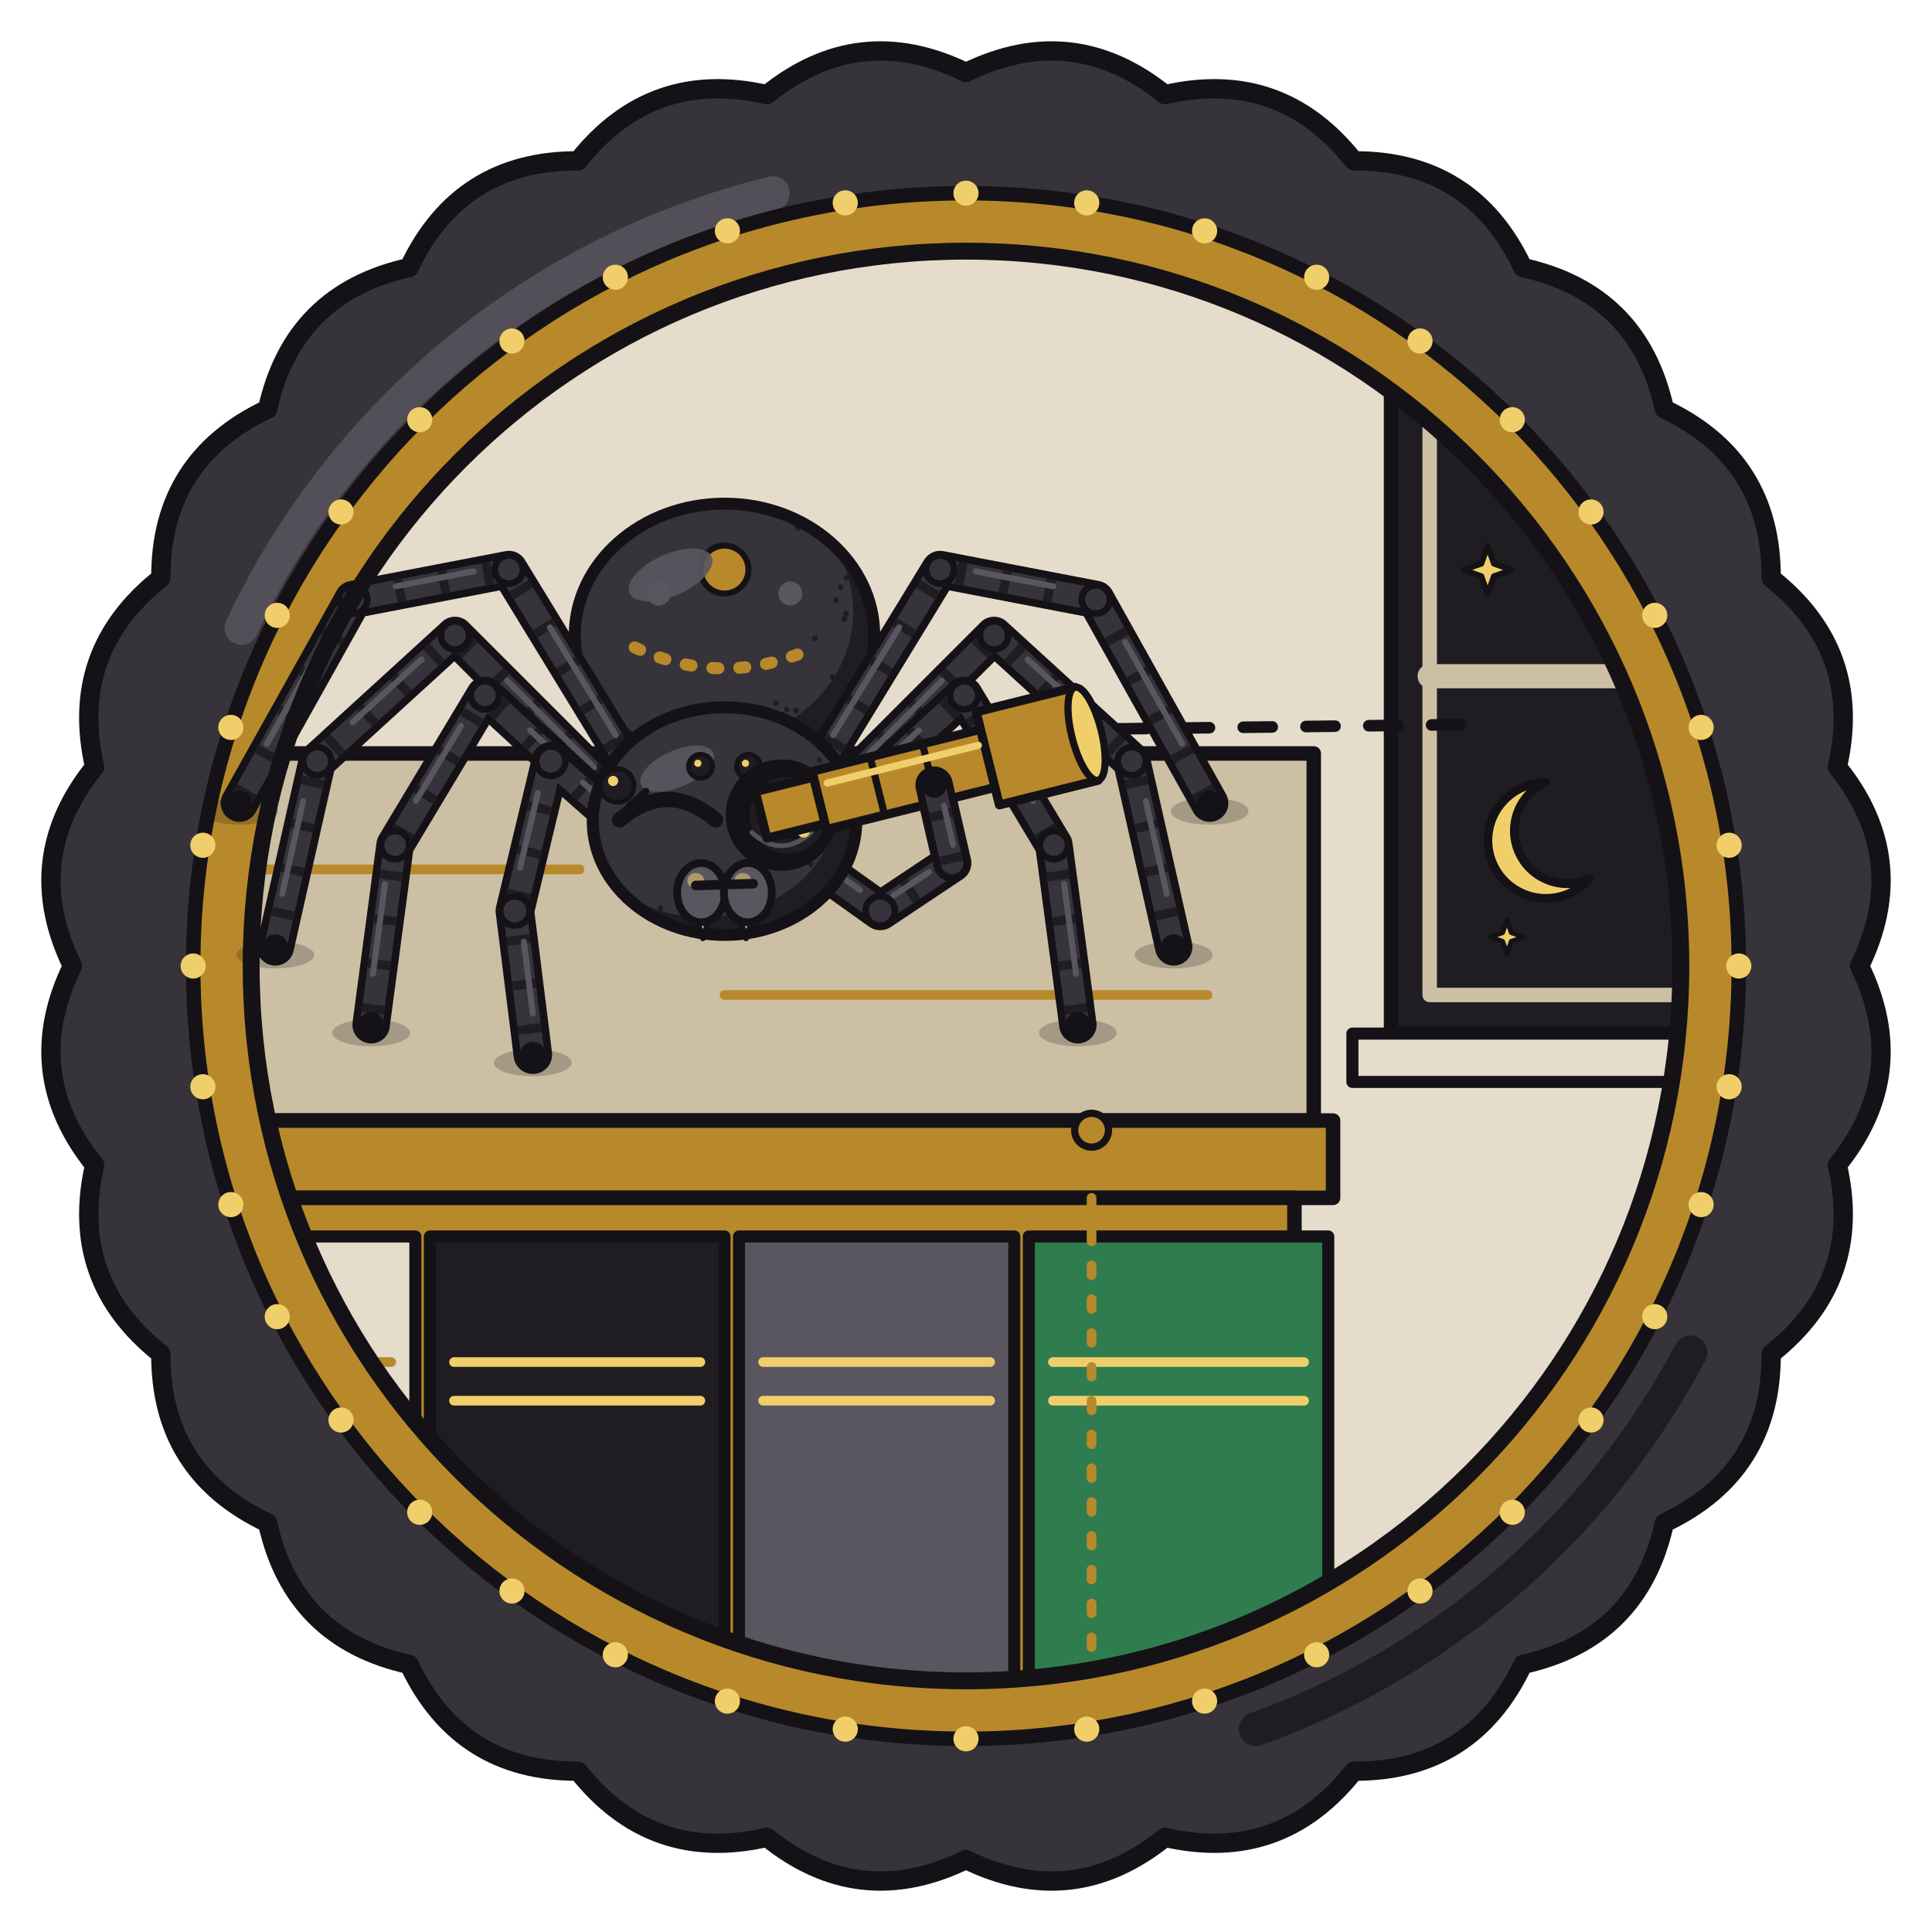
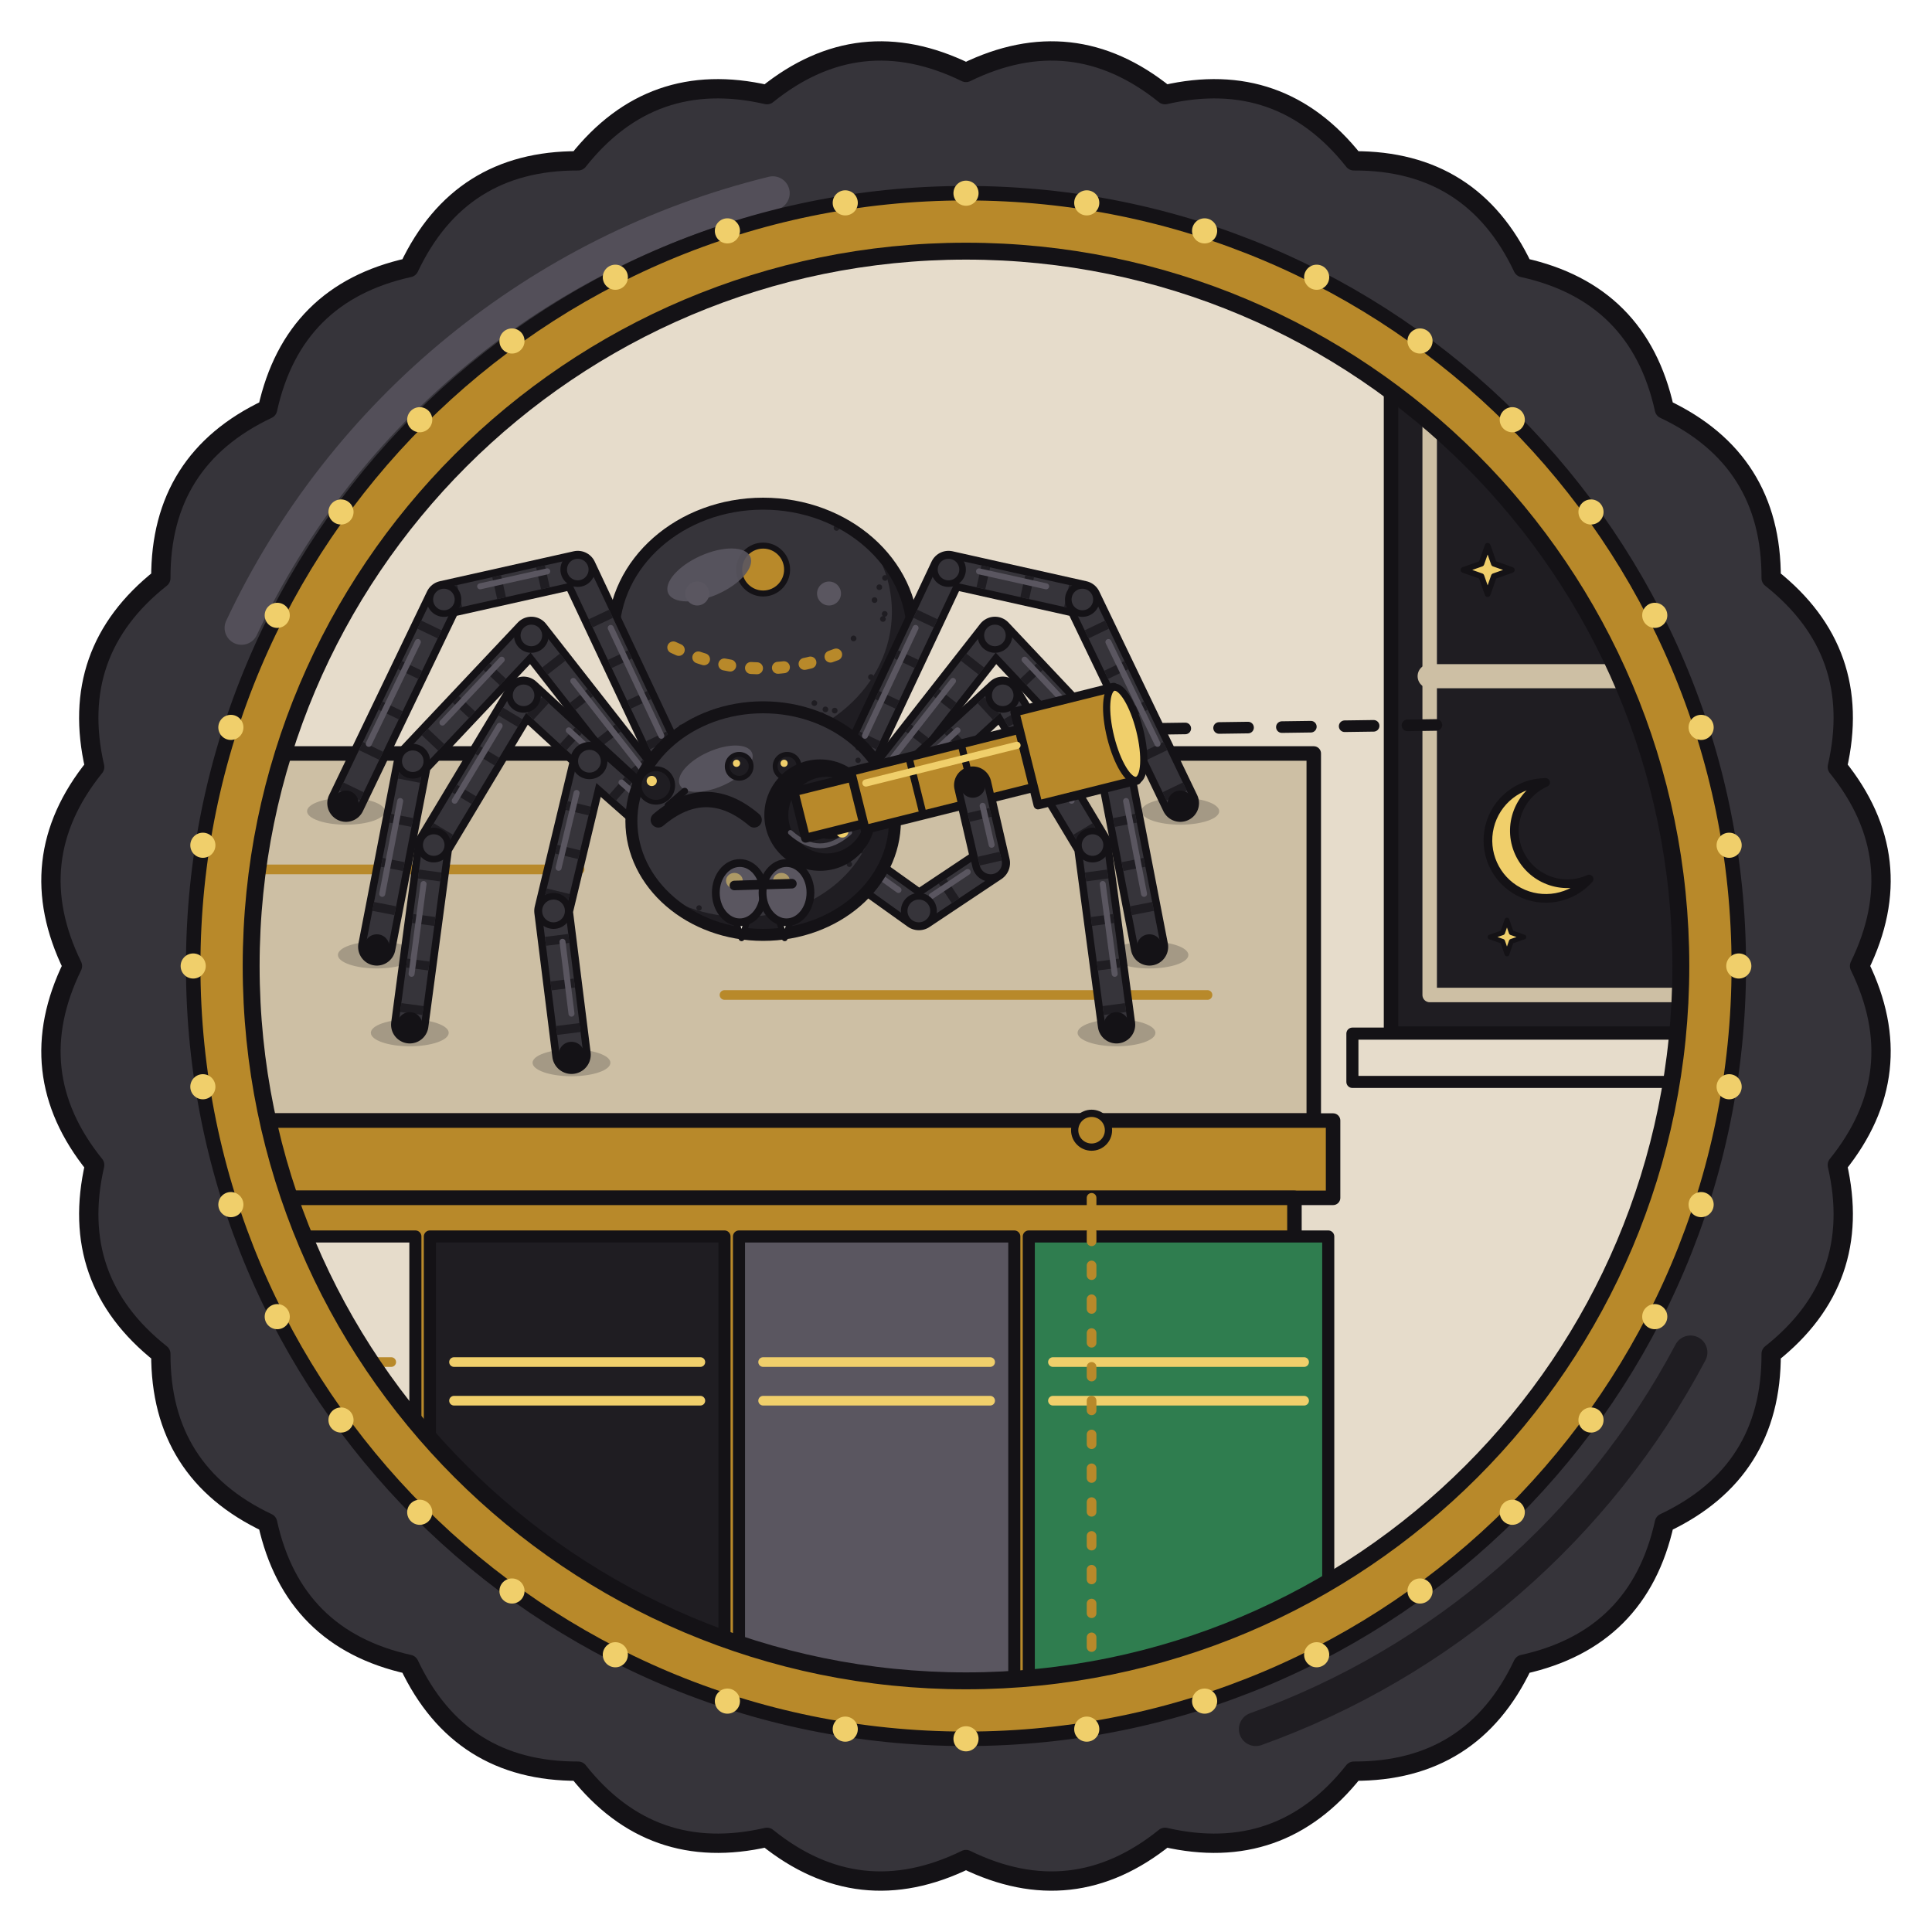
<svg xmlns="http://www.w3.org/2000/svg" viewBox="0 0 400 400" role="img" aria-labelledby="role-lookout-title">
  <path d="M200 15 Q222.1 4.2 241.2 19.6 Q265.1 14.1 280.3 33.3 Q304.8 33.2 315.3 55.4 Q339.3 60.7 344.6 84.7 Q366.8 95.2 366.7 119.7 Q385.9 134.9 380.4 158.8 Q395.8 177.9 385 200 Q395.8 222.1 380.4 241.2 Q385.9 265.1 366.7 280.3 Q366.8 304.8 344.6 315.3 Q339.3 339.3 315.3 344.6 Q304.8 366.8 280.3 366.7 Q265.1 385.9 241.2 380.4 Q222.1 395.8 200 385 Q177.9 395.8 158.8 380.4 Q134.9 385.9 119.7 366.7 Q95.2 366.8 84.7 344.6 Q60.7 339.3 55.4 315.3 Q33.2 304.8 33.3 280.3 Q14.1 265.1 19.6 241.2 Q4.2 222.1 15 200 Q4.2 177.9 19.6 158.8 Q14.1 134.9 33.3 119.7 Q33.2 95.2 55.4 84.7 Q60.7 60.7 84.7 55.4 Q95.2 33.2 119.7 33.3 Q134.9 14.1 158.8 19.6 Q177.9 4.2 200 15Z" fill="#36343a" stroke="#141216" stroke-width="4" stroke-linecap="round" stroke-linejoin="round" />
  <path d="M50 130 A 165 165 0 0 1 160 40" fill="none" stroke="#5a5660" stroke-width="7" stroke-linecap="round" stroke-linejoin="round" opacity="0.8" />
  <path d="M350 280 A 165 165 0 0 1 260 358" fill="none" stroke="#1f1d22" stroke-width="7" stroke-linecap="round" stroke-linejoin="round" />
  <circle cx="200" cy="200" r="160" fill="#b8892a" stroke="#141216" stroke-width="3" />
  <circle cx="360" cy="200" r="2.6" fill="#f0cf6b" />
  <circle cx="358" cy="225" r="2.6" fill="#f0cf6b" />
  <circle cx="352.2" cy="249.4" r="2.6" fill="#f0cf6b" />
  <circle cx="342.6" cy="272.6" r="2.6" fill="#f0cf6b" />
  <circle cx="329.4" cy="294" r="2.6" fill="#f0cf6b" />
  <circle cx="313.1" cy="313.1" r="2.6" fill="#f0cf6b" />
  <circle cx="294" cy="329.4" r="2.6" fill="#f0cf6b" />
  <circle cx="272.6" cy="342.6" r="2.6" fill="#f0cf6b" />
  <circle cx="249.4" cy="352.2" r="2.6" fill="#f0cf6b" />
  <circle cx="225" cy="358" r="2.6" fill="#f0cf6b" />
  <circle cx="200" cy="360" r="2.6" fill="#f0cf6b" />
  <circle cx="175" cy="358" r="2.6" fill="#f0cf6b" />
  <circle cx="150.6" cy="352.2" r="2.6" fill="#f0cf6b" />
  <circle cx="127.4" cy="342.6" r="2.6" fill="#f0cf6b" />
  <circle cx="106" cy="329.4" r="2.6" fill="#f0cf6b" />
  <circle cx="86.9" cy="313.1" r="2.6" fill="#f0cf6b" />
  <circle cx="70.6" cy="294" r="2.6" fill="#f0cf6b" />
  <circle cx="57.4" cy="272.6" r="2.6" fill="#f0cf6b" />
  <circle cx="47.8" cy="249.4" r="2.6" fill="#f0cf6b" />
  <circle cx="42" cy="225" r="2.6" fill="#f0cf6b" />
  <circle cx="40" cy="200" r="2.6" fill="#f0cf6b" />
  <circle cx="42" cy="175" r="2.6" fill="#f0cf6b" />
  <circle cx="47.8" cy="150.6" r="2.6" fill="#f0cf6b" />
  <circle cx="57.4" cy="127.4" r="2.6" fill="#f0cf6b" />
  <circle cx="70.6" cy="106" r="2.6" fill="#f0cf6b" />
  <circle cx="86.9" cy="86.9" r="2.6" fill="#f0cf6b" />
  <circle cx="106" cy="70.6" r="2.6" fill="#f0cf6b" />
  <circle cx="127.4" cy="57.4" r="2.6" fill="#f0cf6b" />
  <circle cx="150.6" cy="47.8" r="2.6" fill="#f0cf6b" />
  <circle cx="175" cy="42" r="2.6" fill="#f0cf6b" />
  <circle cx="200" cy="40" r="2.6" fill="#f0cf6b" />
  <circle cx="225" cy="42" r="2.6" fill="#f0cf6b" />
  <circle cx="249.4" cy="47.8" r="2.6" fill="#f0cf6b" />
  <circle cx="272.6" cy="57.4" r="2.6" fill="#f0cf6b" />
  <circle cx="294" cy="70.6" r="2.6" fill="#f0cf6b" />
  <circle cx="313.1" cy="86.9" r="2.6" fill="#f0cf6b" />
  <circle cx="329.4" cy="106" r="2.6" fill="#f0cf6b" />
  <circle cx="342.6" cy="127.4" r="2.6" fill="#f0cf6b" />
  <circle cx="352.2" cy="150.6" r="2.6" fill="#f0cf6b" />
  <circle cx="358" cy="175" r="2.6" fill="#f0cf6b" />
  <clipPath id="rl-look-med0">
    <circle cx="200" cy="200" r="148" fill="#000" />
  </clipPath>
  <circle cx="200" cy="200" r="148" fill="#e6dccb" stroke="#141216" stroke-width="3" />
  <g clip-path="url(#rl-look-med0)">
    <path d="M288 70 H420 V214 H288 Z" fill="#1f1d22" stroke="#141216" stroke-width="3" stroke-linecap="round" stroke-linejoin="round" />
    <path d="M296 78 H420 V206 H296 Z" fill="none" stroke="#cdbfa4" stroke-width="3" stroke-linecap="round" stroke-linejoin="round" />
    <path d="M296 140 H420" fill="none" stroke="#cdbfa4" stroke-width="5" stroke-linecap="round" stroke-linejoin="round" />
    <path d="M320 162 a12 12 0 1 0 9 20 a9 9 0 1 1 -9 -20 Z" fill="#f0cf6b" stroke="#141216" stroke-width="1.8" stroke-linecap="round" stroke-linejoin="round" />
    <path d="M308 113L309.3 116.7L313 118L309.3 119.3L308 123L306.7 119.3L303 118L306.7 116.7Z" fill="#f0cf6b" stroke="#141216" stroke-width="1.2" stroke-linecap="round" stroke-linejoin="round" />
    <path d="M330 96.5L330.9 99.1L333.5 100L330.9 100.9L330 103.5L329.1 100.9L326.5 100L329.1 99.1Z" fill="#f0cf6b" stroke="#141216" stroke-width="1" stroke-linecap="round" stroke-linejoin="round" />
    <path d="M312 190.5L312.9 193.1L315.5 194L312.9 194.9L312 197.5L311.1 194.9L308.5 194L311.1 193.1Z" fill="#f0cf6b" stroke="#141216" stroke-width="1" stroke-linecap="round" stroke-linejoin="round" />
    <path d="M280 214 H420 V224 H280 Z" fill="#e6dccb" stroke="#141216" stroke-width="2.5" stroke-linecap="round" stroke-linejoin="round" />
    <path d="M20 156 H272 V232 H20 Z" fill="#cdbfa4" stroke="#141216" stroke-width="3" stroke-linecap="round" stroke-linejoin="round" />
    <path d="M40 180 L120 180" stroke="#b8892a" stroke-width="2" stroke-linecap="round" />
    <path d="M150 206 L250 206" stroke="#b8892a" stroke-width="2" stroke-linecap="round" />
    <path d="M20 232 H276 V248 H20 Z" fill="#b8892a" stroke="#141216" stroke-width="3" stroke-linecap="round" stroke-linejoin="round" />
    <path d="M28 248 H268 V420 H28 Z" fill="#b8892a" stroke="#141216" stroke-width="3" stroke-linecap="round" stroke-linejoin="round" />
    <path d="M30 256 h56 v160 h-56 Z" fill="#e6dccb" stroke="#141216" stroke-width="2.5" stroke-linecap="round" stroke-linejoin="round" />
    <path d="M35 282 h46 M35 290 h46" fill="none" stroke="#b8892a" stroke-width="2" stroke-linecap="round" stroke-linejoin="round" />
    <path d="M89 256 h61 v160 h-61 Z" fill="#1f1d22" stroke="#141216" stroke-width="2.5" stroke-linecap="round" stroke-linejoin="round" />
    <path d="M94 282 h51 M94 290 h51" fill="none" stroke="#f0cf6b" stroke-width="2" stroke-linecap="round" stroke-linejoin="round" />
    <path d="M153 256 h57 v160 h-57 Z" fill="#5a5660" stroke="#141216" stroke-width="2.5" stroke-linecap="round" stroke-linejoin="round" />
    <path d="M158 282 h47 M158 290 h47" fill="none" stroke="#f0cf6b" stroke-width="2" stroke-linecap="round" stroke-linejoin="round" />
    <path d="M213 256 h62 v160 h-62 Z" fill="#2f7d4f" stroke="#141216" stroke-width="2.5" stroke-linecap="round" stroke-linejoin="round" />
    <path d="M218 282 h52 M218 290 h52" fill="none" stroke="#f0cf6b" stroke-width="2" stroke-linecap="round" stroke-linejoin="round" />
    <path d="M226 234 V420" fill="none" stroke="#b8892a" stroke-width="2" stroke-linecap="round" stroke-linejoin="round" stroke-dasharray="2 5" />
    <circle cx="226" cy="234" r="3.5" fill="#b8892a" stroke="#141216" stroke-width="1.5" />
-     <path d="M231.4 150.9 L304 150" fill="none" stroke="#141216" stroke-width="2.4" stroke-linecap="round" stroke-linejoin="round" stroke-dasharray="6 7" />
+     <path d="M239.4 150.9 L304 150" fill="none" stroke="#141216" stroke-width="2.4" stroke-linecap="round" stroke-linejoin="round" stroke-dasharray="6 7" />
  </g>
-   <g transform="translate(150 170) rotate(0) scale(0.62 0.62)">
+   <g transform="translate(158 170) rotate(0) scale(0.62 0.62)">
    <ellipse cx="118" cy="70.7" rx="13" ry="4.5" fill="#141216" opacity="0.22" />
-     <ellipse cx="150" cy="44.7" rx="13" ry="4.5" fill="#141216" opacity="0.22" />
-     <ellipse cx="162" cy="-3.3" rx="13" ry="4.5" fill="#141216" opacity="0.22" />
+     <ellipse cx="129" cy="44.7" rx="13" ry="4.5" fill="#141216" opacity="0.22" />
+     <ellipse cx="139.3" cy="-3.3" rx="13" ry="4.5" fill="#141216" opacity="0.22" />
    <ellipse cx="-64" cy="80.7" rx="13" ry="4.5" fill="#141216" opacity="0.22" />
    <ellipse cx="-118" cy="70.7" rx="13" ry="4.5" fill="#141216" opacity="0.22" />
-     <ellipse cx="-150" cy="44.7" rx="13" ry="4.5" fill="#141216" opacity="0.22" />
-     <ellipse cx="-162" cy="-3.3" rx="13" ry="4.5" fill="#141216" opacity="0.22" />
+     <ellipse cx="-129" cy="44.7" rx="13" ry="4.5" fill="#141216" opacity="0.22" />
+     <ellipse cx="-139.3" cy="-3.3" rx="13" ry="4.5" fill="#141216" opacity="0.22" />
    <g transform="rotate(0 0 -62)">
      <clipPath id="rl-look-c1">
        <ellipse cx="0" cy="-62" rx="50" ry="44" fill="#000" />
      </clipPath>
      <ellipse cx="0" cy="-62" rx="50" ry="44" fill="#1f1d22" />
      <g clip-path="url(#rl-look-c1)">
        <ellipse cx="-8" cy="-69.9" rx="51" ry="44.9" fill="#36343a" />
        <path d="M23.9 -36.9h0M36 -48.1h0M24.5 -97.9h0M5 -29.3h0M-25.9 -30.8h0M30.2 -61h0M40 -67.5h0M40.6 -69.2h0M37.2 -73.8h0M19.5 -35.4h0M-27.3 -31.3h0M-28.1 -30.4h0M-18.5 -33.8h0M17.1 -39.4h0M40.7 -81.2h0M20.8 -37.3h0M38.8 -78.1h0" stroke="#1f1d22" stroke-width="1.9" stroke-linecap="round" />
        <circle cx="0" cy="-84" r="8" fill="#b8892a" stroke="#141216" stroke-width="2" />
        <path d="M-30 -58 Q0 -44 30 -58" fill="none" stroke="#b8892a" stroke-width="4" stroke-linecap="round" stroke-linejoin="round" stroke-dasharray="2 7" />
        <circle cx="-22" cy="-76" r="4" fill="#5a5660" />
        <circle cx="22" cy="-76" r="4" fill="#5a5660" />
        <ellipse cx="-18" cy="-82.2" rx="15" ry="7" fill="#5a5660" transform="rotate(-24 -18 -82.2)" opacity="0.9" />
      </g>
      <ellipse cx="0" cy="-62" rx="50" ry="44" fill="none" stroke="#141216" stroke-width="4" />
    </g>
    <g>
-       <path d="M28 -12 L72 -84 L124 -74 L162 -6" fill="none" stroke="#141216" stroke-width="12.5" stroke-linecap="round" stroke-linejoin="round" />
-       <path d="M28 -12 L72 -84 L124 -74 L162 -6" fill="none" stroke="#36343a" stroke-width="7.5" stroke-linecap="round" stroke-linejoin="round" />
-       <path d="M28 -12 L72 -84 L124 -74 L162 -6" fill="none" stroke="#1f1d22" stroke-width="7.5" stroke-dasharray="3 12" stroke-linejoin="round" />
-       <path d="M36.3 -28.7 L58.3 -64.7M83.8 -83.4 L109.8 -78.4M133.8 -59.8 L152.8 -25.8" stroke="#5a5660" stroke-width="2" stroke-linecap="round" fill="none" />
-       <circle cx="72" cy="-84" r="4.7" fill="#36343a" stroke="#141216" stroke-width="2.2" />
-       <circle cx="124" cy="-74" r="4.7" fill="#36343a" stroke="#141216" stroke-width="2.2" />
-       <circle cx="162" cy="-6" r="4.2" fill="#141216" />
-     </g>
-     <g>
-       <path d="M-28 -12 L-72 -84 L-124 -74 L-162 -6" fill="none" stroke="#141216" stroke-width="12.5" stroke-linecap="round" stroke-linejoin="round" />
-       <path d="M-28 -12 L-72 -84 L-124 -74 L-162 -6" fill="none" stroke="#36343a" stroke-width="7.5" stroke-linecap="round" stroke-linejoin="round" />
-       <path d="M-28 -12 L-72 -84 L-124 -74 L-162 -6" fill="none" stroke="#1f1d22" stroke-width="7.5" stroke-dasharray="3 12" stroke-linejoin="round" />
-       <path d="M-36.3 -28.7 L-58.3 -64.7M-83.8 -83.4 L-109.8 -78.4M-133.8 -59.8 L-152.8 -25.8" stroke="#5a5660" stroke-width="2" stroke-linecap="round" fill="none" />
-       <circle cx="-72" cy="-84" r="4.7" fill="#36343a" stroke="#141216" stroke-width="2.2" />
-       <circle cx="-124" cy="-74" r="4.7" fill="#36343a" stroke="#141216" stroke-width="2.2" />
-       <circle cx="-162" cy="-6" r="4.2" fill="#141216" />
-     </g>
-     <g>
-       <path d="M32 -4 L90 -62 L136 -20 L150 42" fill="none" stroke="#141216" stroke-width="12.5" stroke-linecap="round" stroke-linejoin="round" />
-       <path d="M32 -4 L90 -62 L136 -20 L150 42" fill="none" stroke="#36343a" stroke-width="7.5" stroke-linecap="round" stroke-linejoin="round" />
-       <path d="M32 -4 L90 -62 L136 -20 L150 42" fill="none" stroke="#1f1d22" stroke-width="7.5" stroke-dasharray="3 12" stroke-linejoin="round" />
-       <path d="M43.6 -17.9 L72.6 -46.9M101.2 -54 L124.2 -33M140.7 -6.7 L147.7 24.3" stroke="#5a5660" stroke-width="2" stroke-linecap="round" fill="none" />
-       <circle cx="90" cy="-62" r="4.7" fill="#36343a" stroke="#141216" stroke-width="2.2" />
-       <circle cx="136" cy="-20" r="4.7" fill="#36343a" stroke="#141216" stroke-width="2.2" />
-       <circle cx="150" cy="42" r="4.2" fill="#141216" />
-     </g>
-     <g>
-       <path d="M-32 -4 L-90 -62 L-136 -20 L-150 42" fill="none" stroke="#141216" stroke-width="12.5" stroke-linecap="round" stroke-linejoin="round" />
-       <path d="M-32 -4 L-90 -62 L-136 -20 L-150 42" fill="none" stroke="#36343a" stroke-width="7.5" stroke-linecap="round" stroke-linejoin="round" />
-       <path d="M-32 -4 L-90 -62 L-136 -20 L-150 42" fill="none" stroke="#1f1d22" stroke-width="7.5" stroke-dasharray="3 12" stroke-linejoin="round" />
-       <path d="M-43.6 -17.9 L-72.6 -46.9M-101.2 -54 L-124.2 -33M-140.7 -6.7 L-147.7 24.3" stroke="#5a5660" stroke-width="2" stroke-linecap="round" fill="none" />
-       <circle cx="-90" cy="-62" r="4.7" fill="#36343a" stroke="#141216" stroke-width="2.2" />
-       <circle cx="-136" cy="-20" r="4.7" fill="#36343a" stroke="#141216" stroke-width="2.2" />
-       <circle cx="-150" cy="42" r="4.2" fill="#141216" />
+       <path d="M28 -12 L61.9 -84 L106.6 -74 L139.3 -6" fill="none" stroke="#141216" stroke-width="12.5" stroke-linecap="round" stroke-linejoin="round" />
+       <path d="M28 -12 L61.9 -84 L106.6 -74 L139.3 -6" fill="none" stroke="#36343a" stroke-width="7.5" stroke-linecap="round" stroke-linejoin="round" />
+       <path d="M28 -12 L61.9 -84 L106.6 -74 L139.3 -6" fill="none" stroke="#1f1d22" stroke-width="7.5" stroke-dasharray="3 12" stroke-linejoin="round" />
+       <path d="M34 -28.5 L50.9 -64.5M72.1 -83.4 L94.5 -78.4M115.3 -59.8 L131.7 -25.8" stroke="#5a5660" stroke-width="2" stroke-linecap="round" fill="none" />
+       <circle cx="61.9" cy="-84" r="4.7" fill="#36343a" stroke="#141216" stroke-width="2.2" />
+       <circle cx="106.6" cy="-74" r="4.7" fill="#36343a" stroke="#141216" stroke-width="2.2" />
+       <circle cx="139.3" cy="-6" r="4.2" fill="#141216" />
+     </g>
+     <g>
+       <path d="M-28 -12 L-61.9 -84 L-106.6 -74 L-139.3 -6" fill="none" stroke="#141216" stroke-width="12.5" stroke-linecap="round" stroke-linejoin="round" />
+       <path d="M-28 -12 L-61.9 -84 L-106.6 -74 L-139.3 -6" fill="none" stroke="#36343a" stroke-width="7.5" stroke-linecap="round" stroke-linejoin="round" />
+       <path d="M-28 -12 L-61.9 -84 L-106.6 -74 L-139.3 -6" fill="none" stroke="#1f1d22" stroke-width="7.5" stroke-dasharray="3 12" stroke-linejoin="round" />
+       <path d="M-34 -28.5 L-50.9 -64.5M-72.1 -83.4 L-94.5 -78.4M-115.3 -59.8 L-131.7 -25.8" stroke="#5a5660" stroke-width="2" stroke-linecap="round" fill="none" />
+       <circle cx="-61.9" cy="-84" r="4.7" fill="#36343a" stroke="#141216" stroke-width="2.2" />
+       <circle cx="-106.6" cy="-74" r="4.7" fill="#36343a" stroke="#141216" stroke-width="2.2" />
+       <circle cx="-139.3" cy="-6" r="4.2" fill="#141216" />
+     </g>
+     <g>
+       <path d="M32 -4 L77.4 -62 L117 -20 L129 42" fill="none" stroke="#141216" stroke-width="12.5" stroke-linecap="round" stroke-linejoin="round" />
+       <path d="M32 -4 L77.4 -62 L117 -20 L129 42" fill="none" stroke="#36343a" stroke-width="7.5" stroke-linecap="round" stroke-linejoin="round" />
+       <path d="M32 -4 L77.4 -62 L117 -20 L129 42" fill="none" stroke="#1f1d22" stroke-width="7.5" stroke-dasharray="3 12" stroke-linejoin="round" />
+       <path d="M40.7 -17.8 L63.4 -46.8M87.3 -53.9 L107.1 -32.9M121.2 -6.7 L127.2 24.3" stroke="#5a5660" stroke-width="2" stroke-linecap="round" fill="none" />
+       <circle cx="77.4" cy="-62" r="4.7" fill="#36343a" stroke="#141216" stroke-width="2.2" />
+       <circle cx="117" cy="-20" r="4.7" fill="#36343a" stroke="#141216" stroke-width="2.2" />
+       <circle cx="129" cy="42" r="4.2" fill="#141216" />
+     </g>
+     <g>
+       <path d="M-32 -4 L-77.4 -62 L-117 -20 L-129 42" fill="none" stroke="#141216" stroke-width="12.5" stroke-linecap="round" stroke-linejoin="round" />
+       <path d="M-32 -4 L-77.4 -62 L-117 -20 L-129 42" fill="none" stroke="#36343a" stroke-width="7.5" stroke-linecap="round" stroke-linejoin="round" />
+       <path d="M-32 -4 L-77.4 -62 L-117 -20 L-129 42" fill="none" stroke="#1f1d22" stroke-width="7.5" stroke-dasharray="3 12" stroke-linejoin="round" />
+       <path d="M-40.7 -17.8 L-63.4 -46.8M-87.3 -53.9 L-107.1 -32.9M-121.2 -6.7 L-127.2 24.3" stroke="#5a5660" stroke-width="2" stroke-linecap="round" fill="none" />
+       <circle cx="-77.4" cy="-62" r="4.7" fill="#36343a" stroke="#141216" stroke-width="2.2" />
+       <circle cx="-117" cy="-20" r="4.7" fill="#36343a" stroke="#141216" stroke-width="2.2" />
+       <circle cx="-129" cy="42" r="4.2" fill="#141216" />
    </g>
    <g>
      <path d="M30 4 L80 -42 L110 8 L118 68" fill="none" stroke="#141216" stroke-width="12.5" stroke-linecap="round" stroke-linejoin="round" />
      <path d="M30 4 L80 -42 L110 8 L118 68" fill="none" stroke="#36343a" stroke-width="7.5" stroke-linecap="round" stroke-linejoin="round" />
      <path d="M30 4 L80 -42 L110 8 L118 68" fill="none" stroke="#1f1d22" stroke-width="7.5" stroke-dasharray="3 12" stroke-linejoin="round" />
      <path d="M39.9 -7.3 L64.9 -30.3M88 -31.8 L103 -6.8M113.4 21 L117.4 51" stroke="#5a5660" stroke-width="2" stroke-linecap="round" fill="none" />
      <circle cx="80" cy="-42" r="4.7" fill="#36343a" stroke="#141216" stroke-width="2.2" />
      <circle cx="110" cy="8" r="4.7" fill="#36343a" stroke="#141216" stroke-width="2.2" />
      <circle cx="118" cy="68" r="4.2" fill="#141216" />
    </g>
    <g>
      <path d="M-30 4 L-80 -42 L-110 8 L-118 68" fill="none" stroke="#141216" stroke-width="12.5" stroke-linecap="round" stroke-linejoin="round" />
      <path d="M-30 4 L-80 -42 L-110 8 L-118 68" fill="none" stroke="#36343a" stroke-width="7.5" stroke-linecap="round" stroke-linejoin="round" />
      <path d="M-30 4 L-80 -42 L-110 8 L-118 68" fill="none" stroke="#1f1d22" stroke-width="7.5" stroke-dasharray="3 12" stroke-linejoin="round" />
      <path d="M-39.9 -7.3 L-64.9 -30.3M-88 -31.8 L-103 -6.8M-113.4 21 L-117.4 51" stroke="#5a5660" stroke-width="2" stroke-linecap="round" fill="none" />
      <circle cx="-80" cy="-42" r="4.7" fill="#36343a" stroke="#141216" stroke-width="2.2" />
      <circle cx="-110" cy="8" r="4.7" fill="#36343a" stroke="#141216" stroke-width="2.2" />
      <circle cx="-118" cy="68" r="4.2" fill="#141216" />
    </g>
    <g>
      <path d="M24 10 L52 30 L76 14 L70 -12" fill="none" stroke="#141216" stroke-width="12.875" stroke-linecap="round" stroke-linejoin="round" />
      <path d="M24 10 L52 30 L76 14 L70 -12" fill="none" stroke="#36343a" stroke-width="7.875" stroke-linecap="round" stroke-linejoin="round" />
      <path d="M24 10 L52 30 L76 14 L70 -12" fill="none" stroke="#1f1d22" stroke-width="7.875" stroke-dasharray="3 12" stroke-linejoin="round" />
      <path d="M31.2 13 L45.2 23M56.3 25 L68.3 17M76.4 7.9 L73.4 -5.1" stroke="#5a5660" stroke-width="2" stroke-linecap="round" fill="none" />
      <circle cx="52" cy="30" r="4.9" fill="#36343a" stroke="#141216" stroke-width="2.2" />
      <circle cx="76" cy="14" r="4.9" fill="#36343a" stroke="#141216" stroke-width="2.2" />
      <circle cx="70" cy="-12" r="4.3" fill="#141216" />
    </g>
    <g>
      <path d="M-24 10 L-58 -20 L-70 30 L-64 78" fill="none" stroke="#141216" stroke-width="12.875" stroke-linecap="round" stroke-linejoin="round" />
      <path d="M-24 10 L-58 -20 L-70 30 L-64 78" fill="none" stroke="#36343a" stroke-width="7.875" stroke-linecap="round" stroke-linejoin="round" />
      <path d="M-24 10 L-58 -20 L-70 30 L-64 78" fill="none" stroke="#1f1d22" stroke-width="7.875" stroke-dasharray="3 12" stroke-linejoin="round" />
      <path d="M-30.3 2.1 L-47.3 -12.9M-62.3 -9.4 L-68.3 15.6M-67 40.3 L-64 64.3" stroke="#5a5660" stroke-width="2" stroke-linecap="round" fill="none" />
      <circle cx="-58" cy="-20" r="4.9" fill="#36343a" stroke="#141216" stroke-width="2.2" />
      <circle cx="-70" cy="30" r="4.9" fill="#36343a" stroke="#141216" stroke-width="2.2" />
      <circle cx="-64" cy="78" r="4.3" fill="#141216" />
    </g>
    <g transform="rotate(0 0 0)">
      <clipPath id="rl-look-c2">
        <ellipse cx="0" cy="0" rx="44" ry="38" fill="#000" />
      </clipPath>
      <ellipse cx="0" cy="0" rx="44" ry="38" fill="#1f1d22" />
      <g clip-path="url(#rl-look-c2)">
        <ellipse cx="-7" cy="-6.8" rx="44.9" ry="38.8" fill="#36343a" />
        <path d="M32 7.8h0M2.7 25.7h0M-21.4 29h0M-6.7 29.6h0M28.8 14.4h0M35.4 -15.9h0M8.3 23.8h0M32.3 3.1h0M32.7 9.9h0M31.8 7.7h0M31.7 -24.5h0M31.7 -20.3h0" stroke="#1f1d22" stroke-width="1.8" stroke-linecap="round" />
        <ellipse cx="-15.8" cy="-17.5" rx="13.2" ry="6.1" fill="#5a5660" transform="rotate(-24 -15.8 -17.5)" opacity="0.9" />
      </g>
      <ellipse cx="0" cy="0" rx="44" ry="38" fill="none" stroke="#141216" stroke-width="4" />
    </g>
    <path d="M-10 31.1 l2.8 8 l2.4 -7.2 Z" fill="#f3eee4" stroke="#141216" stroke-width="2" stroke-linecap="round" stroke-linejoin="round" />
    <path d="M10 31.1 l-2.8 8 l-2.4 -7.2 Z" fill="#f3eee4" stroke="#141216" stroke-width="2" stroke-linecap="round" stroke-linejoin="round" />
    <ellipse cx="-7.8" cy="23.9" rx="8" ry="9.9" fill="#5a5660" stroke="#141216" stroke-width="2.6" />
    <ellipse cx="7.8" cy="23.9" rx="8" ry="9.9" fill="#5a5660" stroke="#141216" stroke-width="2.6" />
    <ellipse cx="-9.6" cy="19.9" rx="2.8" ry="2.6" fill="#f0cf6b" opacity="0.55" />
    <ellipse cx="6.1" cy="19.9" rx="2.8" ry="2.6" fill="#f0cf6b" opacity="0.55" />
    <circle cx="-8" cy="-18.3" r="4.8" fill="#141216" />
    <circle cx="-8" cy="-18.3" r="3.2" fill="#1f1d22" />
    <circle cx="-8.9" cy="-19.3" r="1.2" fill="#f0cf6b" />
    <circle cx="8" cy="-18.3" r="4.8" fill="#141216" />
    <circle cx="8" cy="-18.3" r="3.2" fill="#1f1d22" />
    <circle cx="7" cy="-19.3" r="1.2" fill="#f0cf6b" />
    <circle cx="-35.8" cy="-11.9" r="6.4" fill="#141216" />
    <circle cx="-35.8" cy="-11.9" r="4.8" fill="#1f1d22" />
    <circle cx="-37.2" cy="-13.4" r="1.7" fill="#f0cf6b" />
    <circle cx="35.8" cy="-11.9" r="6.4" fill="#141216" />
    <circle cx="35.8" cy="-11.9" r="4.8" fill="#1f1d22" />
    <circle cx="34.4" cy="-13.4" r="1.7" fill="#f0cf6b" />
    <path d="M-35 -0.4 Q-19 -14 -3 -0.4" fill="none" stroke="#141216" stroke-width="5.12" stroke-linecap="round" stroke-linejoin="round" />
    <path d="M-31.8 -5.2 l5.6 -4.8" fill="none" stroke="#141216" stroke-width="2.24" stroke-linecap="round" stroke-linejoin="round" />
    <circle cx="19" cy="-2" r="18.6" fill="#141216" />
    <clipPath id="rl-look-e3">
      <circle cx="19" cy="-2" r="16" fill="#000" />
    </clipPath>
    <g clip-path="url(#rl-look-e3)">
      <circle cx="19" cy="-2" r="16" fill="#141216" />
      <circle cx="21.2" cy="-2" r="12.8" fill="#1f1d22" />
      <circle cx="22.2" cy="-2" r="8" fill="#141216" />
      <path d="M9.1 3.8 Q19 12.7 28.9 3.8" fill="none" stroke="#5a5660" stroke-width="1.6" stroke-linecap="round" stroke-linejoin="round" opacity="0.9" />
      <circle cx="16.1" cy="-6.8" r="4.2" fill="#f0cf6b" />
      <circle cx="26.4" cy="3.4" r="2.1" fill="#f0cf6b" />
    </g>
    <path d="M-9.6 21.5 L9.6 20.9" fill="none" stroke="#141216" stroke-width="3.2" stroke-linecap="round" stroke-linejoin="round" />
    <g transform="rotate(-14 20 -4)">
      <path d="M12 -12 H34 V4 H12 Z" fill="#b8892a" stroke="#141216" stroke-width="3" stroke-linecap="round" stroke-linejoin="round" />
      <path d="M32 -14 H92 V6 H32 Z" fill="#b8892a" stroke="#141216" stroke-width="3" stroke-linecap="round" stroke-linejoin="round" />
      <path d="M90 -20 H124 V12 H90 Z" fill="#b8892a" stroke="#141216" stroke-width="3" stroke-linecap="round" stroke-linejoin="round" />
      <path d="M52 -14 V6 M70 -14 V6" fill="none" stroke="#141216" stroke-width="2.4" stroke-linecap="round" stroke-linejoin="round" />
      <path d="M36 -9 H88" fill="none" stroke="#f0cf6b" stroke-width="2.4" stroke-linecap="round" stroke-linejoin="round" />
      <ellipse cx="124" cy="-4" rx="5" ry="16" fill="#f0cf6b" stroke="#141216" stroke-width="2.4" />
    </g>
    <g>
      <path d="M76 14 L70 -12" fill="none" stroke="#141216" stroke-width="12.5" stroke-linecap="round" stroke-linejoin="round" />
      <path d="M76 14 L70 -12" fill="none" stroke="#36343a" stroke-width="7.5" stroke-linecap="round" stroke-linejoin="round" />
      <path d="M76 14 L70 -12" fill="none" stroke="#1f1d22" stroke-width="7.5" stroke-dasharray="3 12" stroke-linejoin="round" />
      <path d="M76.3 7.9 L73.3 -5.1" stroke="#5a5660" stroke-width="2" stroke-linecap="round" fill="none" />
      <circle cx="70" cy="-12" r="4.2" fill="#141216" />
    </g>
  </g>
  <circle cx="200" cy="200" r="148" fill="none" stroke="#141216" stroke-width="3.5" />
</svg>
